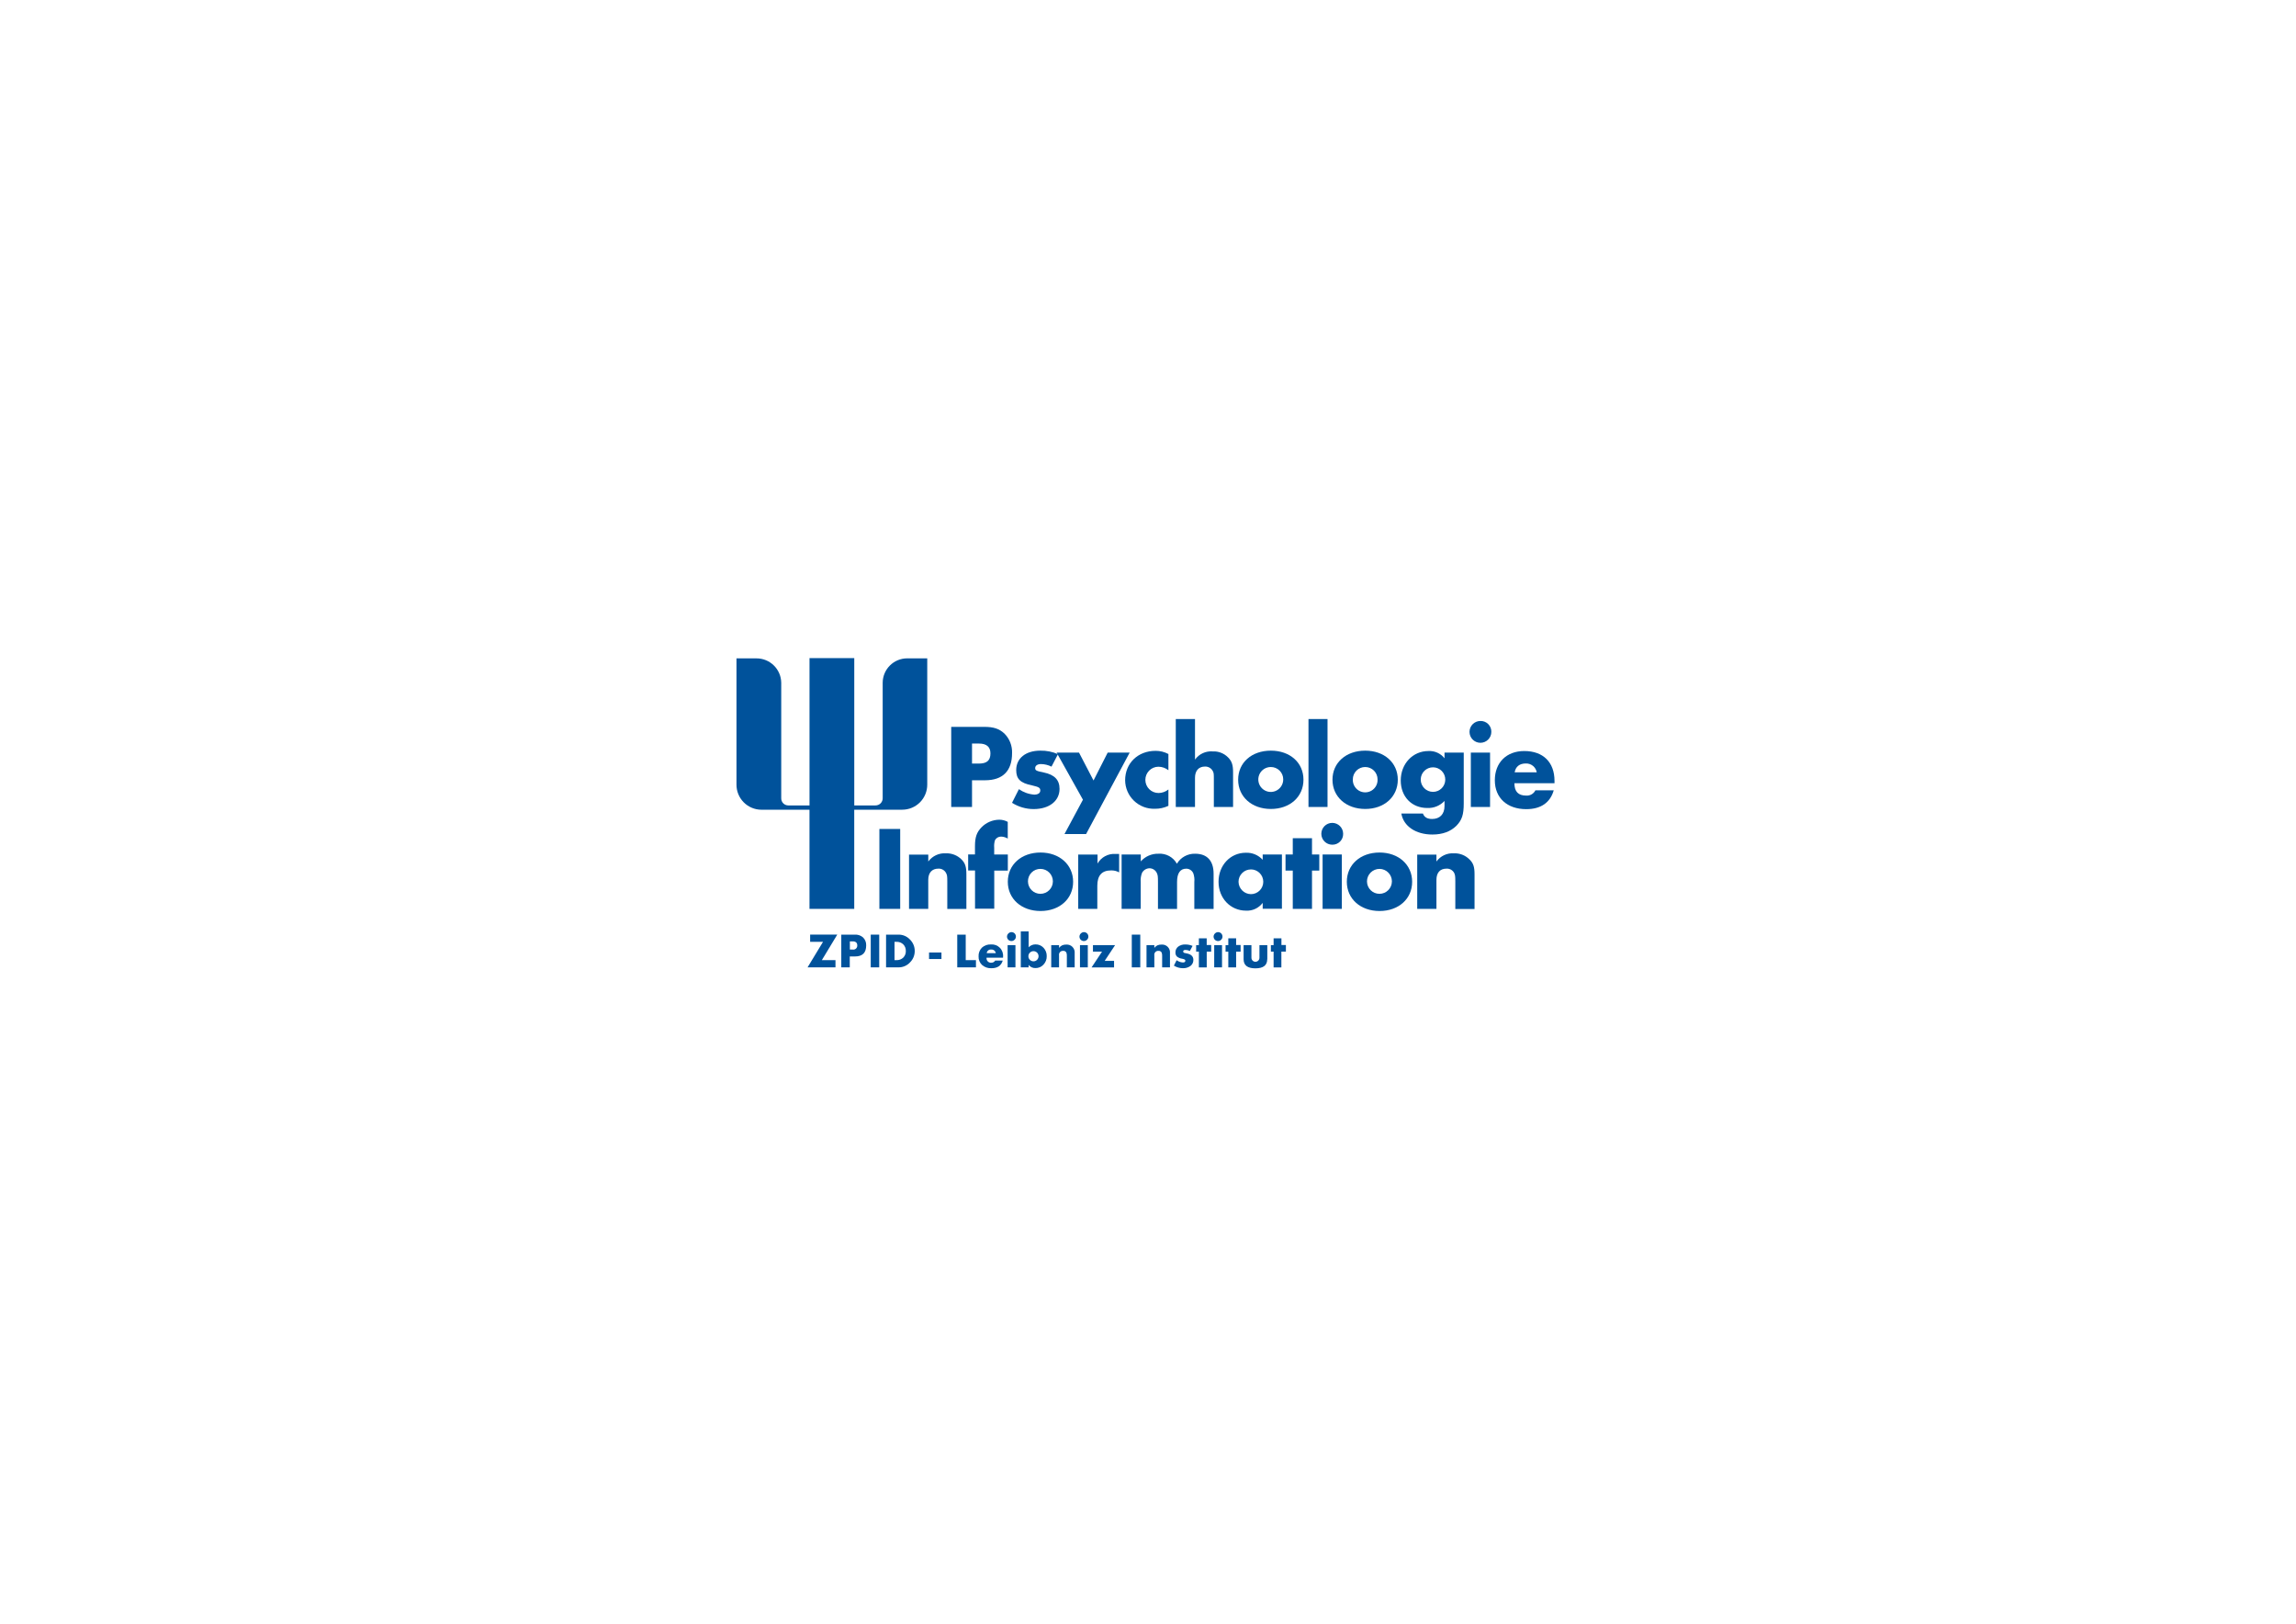
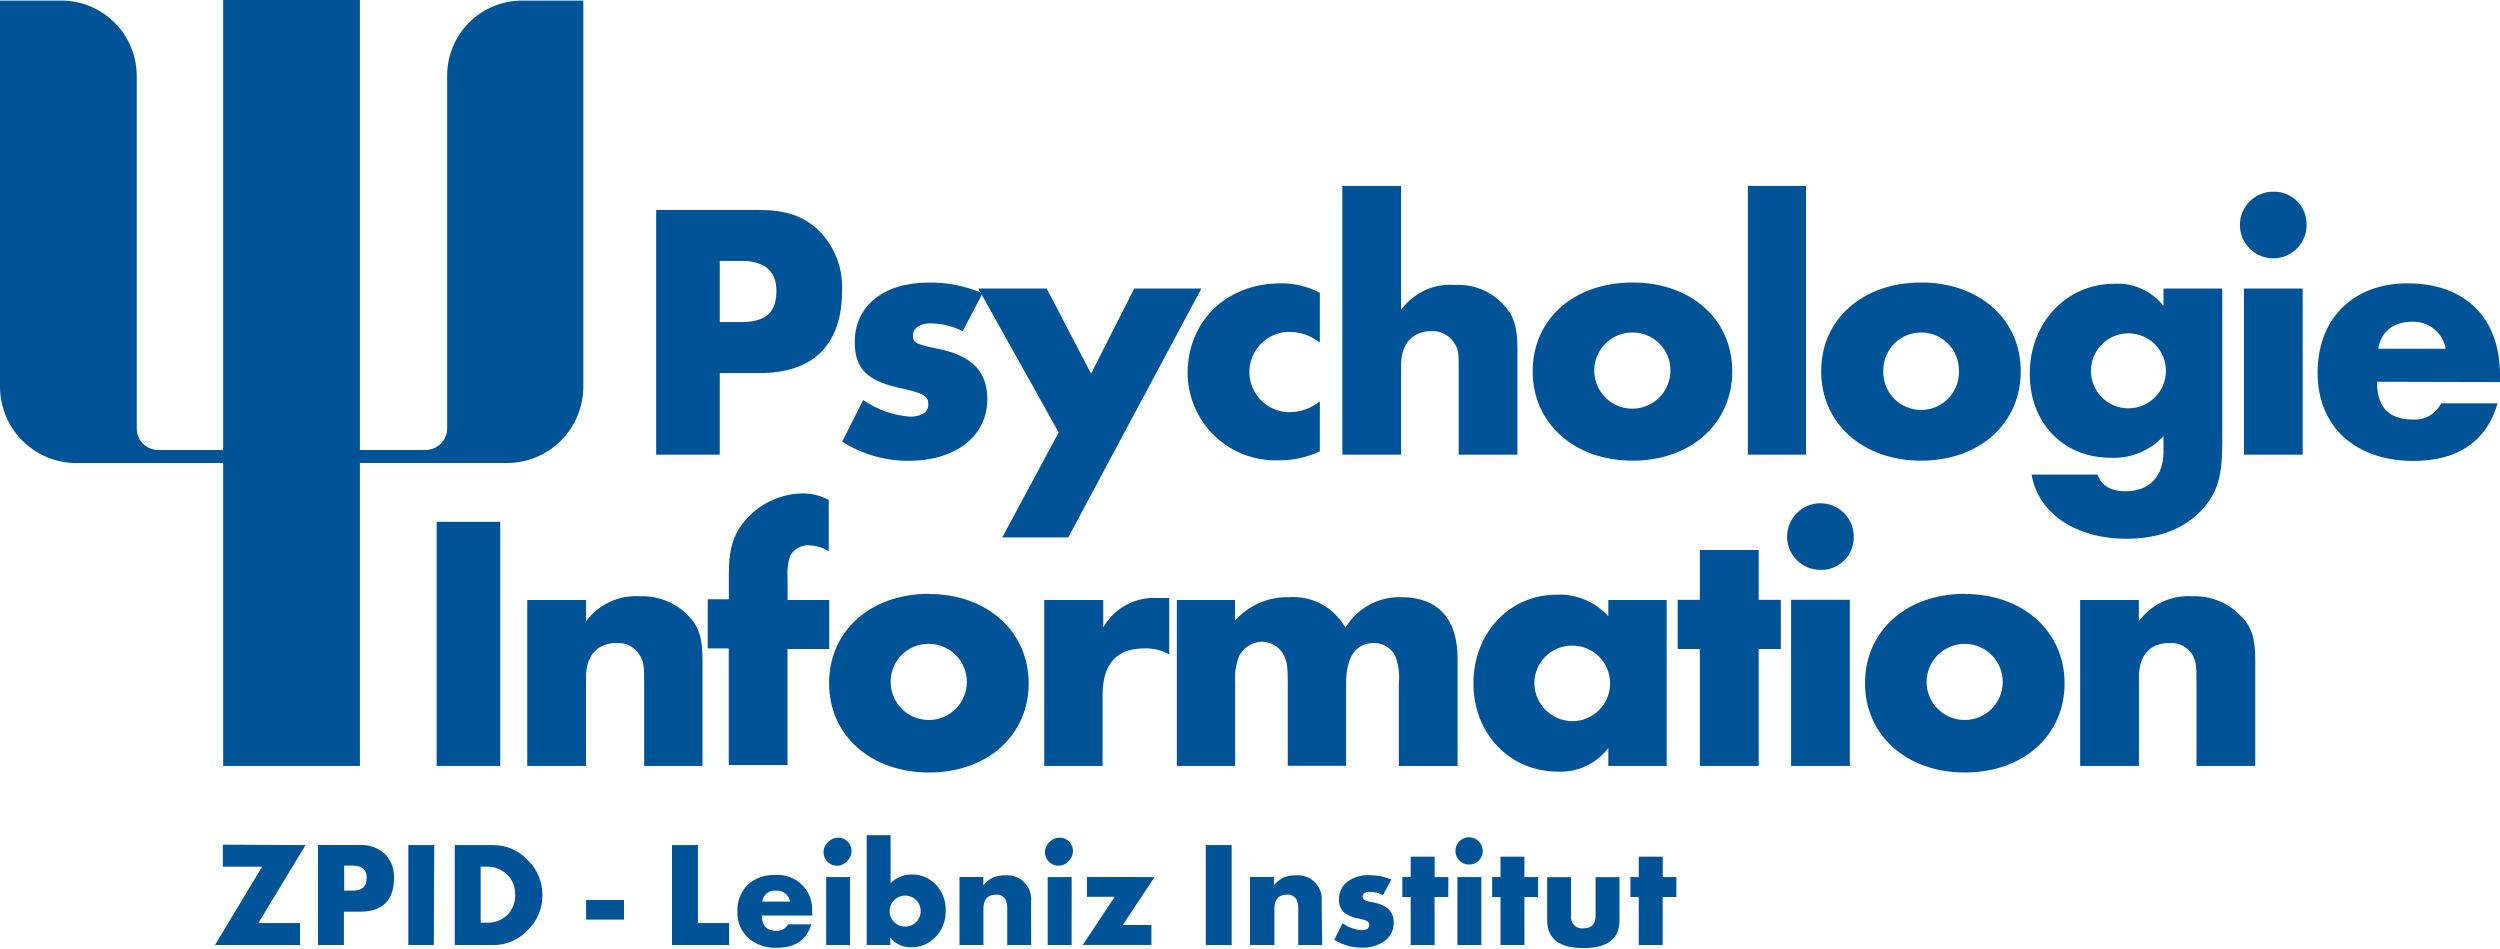
- <svg xmlns="http://www.w3.org/2000/svg" id="Ebene_1" data-name="Ebene 1" viewBox="0 0 841.89 595.28">
-   <defs>
-     <style>.cls-1,.cls-2{fill:#00529b;}.cls-1{fill-rule:evenodd;}</style>
-   </defs>
-   <polygon class="cls-1" points="330.08 303.91 322.45 303.91 322.45 333.21 330.08 333.21 330.08 303.91 330.08 303.91" />
-   <path class="cls-1" d="M333.32,313.27v19.94h7.05V322.56c0-2.59,1.37-4.1,3.67-4.1a3,3,0,0,1,2.81,1.51c0.43,0.79.5,1.15,0.5,3.17v10.08h7V320.54c0-2.73-.43-4.1-1.8-5.47a7.71,7.71,0,0,0-5.69-2.23,7.45,7.45,0,0,0-6.48,3v-2.52h-7.05Z" />
-   <path class="cls-1" d="M364.55,319.17h5v-5.9h-5v-2.45a7.34,7.34,0,0,1,.29-2.81,2.51,2.51,0,0,1,2.23-1.3,5,5,0,0,1,2.45.72v-6.12a6.4,6.4,0,0,0-3.1-.79,9.23,9.23,0,0,0-6.55,2.81c-1.73,1.8-2.37,3.6-2.37,6.91v3H355v5.9h2.52v14h7.05v-14h0Z" />
-   <path class="cls-1" d="M381.54,312.55c-7.05,0-12,4.46-12,10.72s5,10.72,12,10.72,11.95-4.46,11.95-10.72-5-10.72-11.95-10.72h0Zm0,6a4.57,4.57,0,1,1-4.61,4.61,4.53,4.53,0,0,1,4.61-4.61h0Z" />
-   <path class="cls-1" d="M395.36,313.27v19.94h7v-8.49q0-5.61,5-5.61a5.6,5.6,0,0,1,3,.72v-6.76h-1.37a7,7,0,0,0-6.55,3.53v-3.31h-7Z" />
-   <path class="cls-1" d="M411.27,313.27v19.94h7v-9.86a7.51,7.51,0,0,1,.5-3.38,3.21,3.21,0,0,1,2.74-1.65,3,3,0,0,1,2.73,1.87c0.29,0.72.36,1.08,0.36,3.17v9.86h7v-9.86c0-3.24,1.15-4.89,3.38-4.89a2.81,2.81,0,0,1,2.59,1.73,7.49,7.49,0,0,1,.36,3.17v9.86H445V320.33c0-4.75-2.37-7.34-6.76-7.34a7.54,7.54,0,0,0-6.7,3.67,7.15,7.15,0,0,0-6.76-3.67,8.37,8.37,0,0,0-6.48,2.81v-2.52h-7Z" />
-   <path class="cls-1" d="M463,313.27v1.95a7.91,7.91,0,0,0-6.19-2.59c-5.69,0-10,4.61-10,10.65s4.39,10.58,10.08,10.58A7.14,7.14,0,0,0,463,331v2.16h7.05V313.27H463Zm-4.32,5.47a4.53,4.53,0,1,1,0,9.07,4.61,4.61,0,0,1-4.54-4.53,4.52,4.52,0,0,1,4.54-4.53h0Z" />
-   <path class="cls-1" d="M488.5,301.68a4,4,0,0,0-4,4,4,4,0,0,0,4,4,3.9,3.9,0,0,0,4-4,4,4,0,0,0-4-4h0Z" />
-   <polygon class="cls-1" points="492.02 313.27 484.97 313.27 484.97 333.21 492.02 333.21 492.02 313.27 492.02 313.27" />
-   <path class="cls-1" d="M505.85,312.55c-7.05,0-12,4.46-12,10.72s5,10.72,12,10.72,11.95-4.46,11.95-10.72-5-10.72-11.95-10.72h0Zm0,6a4.57,4.57,0,1,1-4.61,4.61,4.59,4.59,0,0,1,4.61-4.61h0Z" />
-   <path class="cls-1" d="M519.66,313.27v19.94h7.05V322.56c0-2.59,1.29-4.1,3.67-4.1A3,3,0,0,1,533.2,320c0.36,0.79.43,1.15,0.43,3.17v10.08h7.05V320.54c0-2.73-.43-4.1-1.87-5.47a7.59,7.59,0,0,0-5.69-2.23,7.33,7.33,0,0,0-6.41,3v-2.52h-7.05Z" />
-   <path class="cls-1" d="M356.42,286.06h4.75c6.55,0,9.93-3.45,9.93-9.93a9.59,9.59,0,0,0-2.81-7.2c-1.94-1.8-4-2.45-7.41-2.45H348.79v29.37h7.63v-9.79h0Zm0-6.12V272.6H359c2.73,0,4.17,1.22,4.17,3.6,0,2.59-1.29,3.74-4.25,3.74h-2.52Z" />
-   <path class="cls-1" d="M387.95,276.49a15.36,15.36,0,0,0-6.48-1.29c-5.4,0-8.85,2.81-8.85,7.13,0,3.24,1.51,4.75,5.83,5.61,2.45,0.58,3,.86,3,1.87s-0.93,1.51-2.23,1.51a11.38,11.38,0,0,1-5.61-2l-2.52,5a14.81,14.81,0,0,0,7.92,2.3c5.76,0,9.5-3,9.5-7.41,0-3.24-1.8-5.18-5.76-6-2.88-.57-3.17-0.79-3.17-1.65s0.86-1.44,2.09-1.44a8.78,8.78,0,0,1,3.89.94l2.37-4.54h0Z" />
-   <polygon class="cls-1" points="397.09 293.19 390.32 305.78 398.24 305.78 414.22 275.92 406.16 275.92 400.97 286.14 395.65 275.92 387.44 275.92 397.09 293.19 397.09 293.19" />
-   <path class="cls-1" d="M428.4,276.42a9.78,9.78,0,0,0-4.68-1.15c-6.48,0-11.16,4.53-11.16,10.8a10.55,10.55,0,0,0,10.87,10.44,11.28,11.28,0,0,0,5-1.08v-6a5.81,5.81,0,0,1-3.6,1.3,4.82,4.82,0,1,1-.07-9.64,6,6,0,0,1,3.67,1.29v-6h0Z" />
-   <path class="cls-1" d="M431.13,263.61v32.24h7.05V285.13c0-2.59,1.37-4.1,3.67-4.1a3.09,3.09,0,0,1,2.81,1.58c0.43,0.72.43,1.15,0.43,3.17v10.08h7.05V283.18c0-2.73-.43-4.1-1.87-5.54a7.37,7.37,0,0,0-5.61-2.16,7.27,7.27,0,0,0-6.48,3V263.61h-7.05Z" />
-   <path class="cls-1" d="M466,275.2c-7.05,0-12,4.39-12,10.65s5,10.73,12,10.73,11.95-4.46,11.95-10.73S473,275.2,466,275.2h0Zm0,6a4.52,4.52,0,0,1,4.53,4.54,4.57,4.57,0,1,1-4.53-4.54h0Z" />
-   <polygon class="cls-1" points="486.77 263.61 479.79 263.61 479.79 295.85 486.77 295.85 486.77 263.61 486.77 263.61" />
-   <path class="cls-1" d="M500.59,275.2c-7,0-12,4.39-12,10.65s5,10.73,12,10.73,11.95-4.46,11.95-10.73-5-10.65-11.95-10.65h0Zm0,6a4.52,4.52,0,0,1,4.53,4.54,4.54,4.54,0,1,1-9.07,0,4.52,4.52,0,0,1,4.54-4.54h0Z" />
-   <path class="cls-1" d="M536.72,275.91h-7.05V278a7,7,0,0,0-5.9-2.66c-5.76,0-10.15,4.68-10.15,10.8,0,5.9,4,10.08,9.71,10.08a8.12,8.12,0,0,0,6.34-2.59v1.87c0,3-1.73,4.75-4.54,4.75-1.8,0-2.88-.65-3.38-2h-7.91c0.79,4.68,5.33,7.7,11.37,7.7q5.61,0,8.85-3.24c2-2.09,2.66-4,2.66-8.21V275.91h0Zm-11.23,5.4a4.5,4.5,0,1,1-4.54,4.46,4.5,4.5,0,0,1,4.54-4.46h0Z" />
-   <path class="cls-1" d="M546.37,275.91h-7.05v19.94h7.05V275.91h0Zm-3.53-11.59a4,4,0,0,0-4,4,4,4,0,0,0,4,4,4,4,0,0,0,4-4,3.9,3.9,0,0,0-4-4h0Z" />
-   <path class="cls-1" d="M570,287.14v-0.86c0-6.84-4.17-10.94-11.08-10.94-6.55,0-10.8,4.25-10.8,10.73s4.54,10.58,11.52,10.58c5.33,0,8.78-2.37,10.08-6.91H563a3.51,3.51,0,0,1-3.38,1.94c-2.88,0-4.32-1.44-4.32-4.53H570Zm-14.61-4c0.36-2.09,1.8-3.24,4.1-3.24a3.94,3.94,0,0,1,4,3.24h-8.06Z" />
-   <path class="cls-1" d="M296.82,333.21V296.86H279.19a9.17,9.17,0,0,1-9.14-9.21V241.37h7.27a9.06,9.06,0,0,1,9.14,8.93v42.32a2.58,2.58,0,0,0,2.52,2.66h7.85v-54h16.41v54H321a2.61,2.61,0,0,0,2.66-2.66V250.29a9,9,0,0,1,9-8.93H340v46.28a9.17,9.17,0,0,1-9.14,9.21H313.23v36.35H296.82Z" />
-   <polygon class="cls-1" points="481.08 319.17 481.08 313.27 481.08 307.3 474.03 307.3 474.03 313.27 474.03 319.17 474.03 333.21 481.08 333.21 481.08 319.17 481.08 319.17" />
-   <polygon class="cls-1" points="471.37 313.27 483.75 313.27 483.75 319.17 471.37 319.17 471.37 313.27 471.37 313.27" />
-   <path class="cls-2" d="M307,342.65L301.35,352h5v2.64H296.12l5.67-9.36h-4.73v-2.64H307Z" />
-   <path class="cls-2" d="M317.61,346.59q0,4.06-4.07,4.06h-1.95v4h-3.11v-12h4.95a4.2,4.2,0,0,1,3,1A3.83,3.83,0,0,1,317.61,346.59Zm-3.27,0q0-1.47-1.71-1.47h-1v3h1A1.44,1.44,0,0,0,314.34,346.62Z" />
-   <path class="cls-2" d="M322.39,354.65h-3.11v-12h3.11v12Z" />
-   <path class="cls-2" d="M335.41,348.64a5.81,5.81,0,0,1-1.76,4.22,5.63,5.63,0,0,1-4.14,1.79H324.9v-12h4.61a5.63,5.63,0,0,1,4.14,1.79A5.79,5.79,0,0,1,335.41,348.64Zm-3.27,0a3.25,3.25,0,0,0-.94-2.43,3.39,3.39,0,0,0-2.48-.92H328V352h0.72a3.39,3.39,0,0,0,2.48-.92A3.28,3.28,0,0,0,332.15,348.64Z" />
-   <path class="cls-2" d="M345.21,351.59h-4.55V349.2h4.55v2.39Z" />
-   <path class="cls-2" d="M357.82,354.65H351v-12h3.11V352h3.75v2.64Z" />
-   <path class="cls-2" d="M367.81,351.1h-6.06a1.61,1.61,0,0,0,1.78,1.84,1.57,1.57,0,0,0,1.38-.78h2.77q-0.83,2.81-4.14,2.81a4.88,4.88,0,0,1-3.43-1.18,4.06,4.06,0,0,1-1.29-3.14,4.26,4.26,0,0,1,1.22-3.22,4.57,4.57,0,0,1,3.31-1.18,4.13,4.13,0,0,1,4.45,4.47v0.38Zm-2.68-1.67a1.56,1.56,0,0,0-1.66-1.31,1.47,1.47,0,0,0-1.66,1.31h3.31Z" />
-   <path class="cls-2" d="M372.51,343.36a1.57,1.57,0,0,1-.47,1.14,1.62,1.62,0,1,1-2.29-2.29A1.61,1.61,0,0,1,372.51,343.36Zm-0.17,11.29h-2.87V346.5h2.87v8.16Z" />
-   <path class="cls-2" d="M383.81,350.56a4.34,4.34,0,0,1-1.19,3.09,3.87,3.87,0,0,1-2.93,1.26,3,3,0,0,1-2.52-1.17v0.9h-2.87V341.46h2.88v5.83a3.43,3.43,0,0,1,2.54-1.06,3.87,3.87,0,0,1,2.92,1.24A4.32,4.32,0,0,1,383.81,350.56Zm-3,0a1.84,1.84,0,0,0-1.85-1.85,1.81,1.81,0,0,0-1.32.54,1.79,1.79,0,0,0-.55,1.33,1.77,1.77,0,0,0,.55,1.31,1.81,1.81,0,0,0,1.32.54,1.77,1.77,0,0,0,1.31-.55A1.82,1.82,0,0,0,380.81,350.56Z" />
-   <path class="cls-2" d="M394.06,354.65h-2.87v-4.12a3.19,3.19,0,0,0-.18-1.3,1.19,1.19,0,0,0-1.16-.63,1.42,1.42,0,0,0-1.52,1.67v4.37h-2.87V346.5h2.87v1a3.38,3.38,0,0,1,1.16-.94,3.69,3.69,0,0,1,1.49-.26,2.87,2.87,0,0,1,3.08,3.15v5.18Z" />
-   <path class="cls-2" d="M399.08,343.36a1.57,1.57,0,0,1-.47,1.14,1.62,1.62,0,1,1-2.29-2.29A1.61,1.61,0,0,1,399.08,343.36Zm-0.17,11.29H396V346.5h2.87v8.16Z" />
-   <path class="cls-2" d="M408.88,346.5l-3.82,5.77h3.44v2.39h-8.24l3.83-5.77h-3.33V346.5h8.12Z" />
-   <path class="cls-2" d="M418.13,354.65H415v-12h3.11v12Z" />
-   <path class="cls-2" d="M429,354.65h-2.87v-4.12a3.23,3.23,0,0,0-.18-1.3,1.19,1.19,0,0,0-1.16-.63,1.42,1.42,0,0,0-1.52,1.67v4.37h-2.87V346.5h2.87v1a3.38,3.38,0,0,1,1.16-.94,3.69,3.69,0,0,1,1.49-.26,2.86,2.86,0,0,1,3.08,3.15v5.18Z" />
-   <path class="cls-2" d="M437.58,351.92a2.67,2.67,0,0,1-1.06,2.21,4.47,4.47,0,0,1-2.82.83,6.32,6.32,0,0,1-3.26-.94l1-2a4.21,4.21,0,0,0,2.3.84c0.6,0,.9-0.21.9-0.63a0.49,0.49,0,0,0-.23-0.45,3.69,3.69,0,0,0-1-.31,3.79,3.79,0,0,1-1.86-.79,2,2,0,0,1-.54-1.51,2.58,2.58,0,0,1,1-2.12,4.11,4.11,0,0,1,2.65-.79,6.73,6.73,0,0,1,2.63.52l-1,1.87a3.54,3.54,0,0,0-1.57-.39q-0.88,0-.88.59a0.6,0.6,0,0,0,.5.52l0.79,0.16Q437.58,350,437.58,351.92Z" />
-   <path class="cls-2" d="M444.12,348.89h-1.64v5.77H439.6v-5.77h-1V346.5h1V344h2.87v2.45h1.64v2.39Z" />
-   <path class="cls-2" d="M448.26,343.36a1.57,1.57,0,0,1-.47,1.14,1.62,1.62,0,1,1-2.29-2.29A1.61,1.61,0,0,1,448.26,343.36Zm-0.17,11.29h-2.87V346.5h2.87v8.16Z" />
-   <path class="cls-2" d="M454.9,348.89h-1.64v5.77h-2.87v-5.77h-1V346.5h1V344h2.87v2.45h1.64v2.39Z" />
-   <path class="cls-2" d="M464.66,351.68q0,3.33-4.33,3.33T456,351.68V346.5h2.87v4.63a1.47,1.47,0,1,0,2.94,0V346.5h2.88v5.19Z" />
-   <path class="cls-2" d="M471.49,348.89h-1.64v5.77H467v-5.77h-1V346.5h1V344h2.87v2.45h1.64v2.39Z" />
+ <svg xmlns="http://www.w3.org/2000/svg" viewBox="0 0 300 113.77">
+   <path fill="#005396" fill-rule="evenodd" d="M60.03 62.62H52.4v29.29h7.63V62.62M63.27 72v19.91h7.05V81.26c0-2.59 1.37-4.1 3.67-4.1a3 3 0 0 1 2.81 1.51c.43.79.5 1.15.5 3.17v10.07h7V79.25c0-2.73-.43-4.1-1.8-5.47a7.71 7.71 0 0 0-5.69-2.23 7.45 7.45 0 0 0-6.48 3V72zM94.51 77.88h5V72h-5v-2.47a7.34 7.34 0 0 1 .29-2.81 2.51 2.51 0 0 1 2.2-1.29 5 5 0 0 1 2.45.72V60a6.4 6.4 0 0 0-3.1-.79A9.23 9.23 0 0 0 89.83 62c-1.73 1.8-2.37 3.6-2.37 6.91v3h-2.53v5.9h2.52v14h7.05v-14zM111.49 71.26c-7.05 0-12 4.46-12 10.72s5 10.72 12 10.72 11.95-4.46 11.95-10.7-5-10.72-11.95-10.72zm0 6a4.57 4.57 0 1 1-4.61 4.61 4.53 4.53 0 0 1 4.61-4.61zM125.31 72v19.91h7v-8.49q0-5.61 5-5.61a5.6 5.6 0 0 1 3 .72v-6.77h-1.37a7 7 0 0 0-6.55 3.53V72zM141.22 72v19.91h7v-9.86a7.51 7.51 0 0 1 .5-3.38 3.21 3.21 0 0 1 2.72-1.67 3 3 0 0 1 2.73 1.87c.29.72.36 1.08.36 3.17v9.86h7v-9.85c0-3.24 1.15-4.89 3.38-4.89a2.81 2.81 0 0 1 2.59 1.73 7.49 7.49 0 0 1 .36 3.17v9.86h7.05V79c0-4.75-2.37-7.34-6.76-7.34a7.54 7.54 0 0 0-6.7 3.67 7.15 7.15 0 0 0-6.76-3.67 8.37 8.37 0 0 0-6.48 2.81V72zM193 72v1.95a7.91 7.91 0 0 0-6.19-2.59c-5.69 0-10 4.61-10 10.65s4.39 10.58 10.08 10.58a7.14 7.14 0 0 0 6.11-2.84v2.16h7V72zm-4.32 5.47a4.53 4.53 0 1 1 0 9.07 4.61 4.61 0 0 1-4.56-4.54 4.52 4.52 0 0 1 4.54-4.53zM218.45 60.39a4 4 0 0 0-4 4 4 4 0 0 0 4 4 3.9 3.9 0 0 0 4-4 4 4 0 0 0-4-4zM221.98 71.98h-7.05v19.93h7.05V71.98M235.8 71.26c-7.05 0-12 4.46-12 10.72s5 10.72 12 10.72 11.95-4.46 11.95-10.7-5-10.72-11.95-10.72zm0 6a4.57 4.57 0 1 1-4.61 4.61 4.59 4.59 0 0 1 4.61-4.61zM249.62 72v19.91h7.05V81.26c0-2.59 1.29-4.1 3.67-4.1a3 3 0 0 1 2.81 1.51c.36.79.43 1.15.43 3.17v10.07h7.05V79.25c0-2.73-.43-4.1-1.87-5.47a7.59 7.59 0 0 0-5.69-2.23 7.33 7.33 0 0 0-6.41 3V72zM86.37 44.77h4.75c6.55 0 9.93-3.45 9.93-9.93a9.59 9.59 0 0 0-2.81-7.2c-1.94-1.8-4-2.45-7.41-2.45H78.74v29.37h7.63v-9.79zm0-6.12v-7.34H89c2.73 0 4.17 1.22 4.17 3.6 0 2.59-1.29 3.74-4.25 3.74zM117.9 35.2a15.36 15.36 0 0 0-6.48-1.29c-5.4 0-8.85 2.81-8.85 7.13 0 3.24 1.51 4.75 5.83 5.61 2.45.58 3 .86 3 1.87s-.91 1.48-2.21 1.48a11.38 11.38 0 0 1-5.61-2l-2.52 5a14.81 14.81 0 0 0 7.92 2.3c5.76 0 9.5-3 9.5-7.41 0-3.24-1.8-5.18-5.76-6-2.88-.57-3.17-.79-3.17-1.65s.86-1.44 2.09-1.44a8.78 8.78 0 0 1 3.89.94l2.37-4.54z" />
+   <path fill="#005396" fill-rule="evenodd" d="M127.04 51.89l-6.77 12.6h7.92l15.98-29.87h-8.06l-5.18 10.22-5.33-10.22h-8.21l9.65 17.27M158.35 35.12a9.78 9.78 0 0 0-4.68-1.12c-6.48 0-11.16 4.53-11.16 10.8a10.55 10.55 0 0 0 10.87 10.44 11.28 11.28 0 0 0 5-1.08v-6a5.81 5.81 0 0 1-3.6 1.3 4.82 4.82 0 1 1-.07-9.64 6 6 0 0 1 3.67 1.29v-6zM161.08 22.31v32.25h7.05V43.83c0-2.59 1.37-4.1 3.67-4.1a3.09 3.09 0 0 1 2.81 1.58c.43.72.43 1.15.43 3.17v10.08h7.05V41.89c0-2.73-.43-4.1-1.87-5.54a7.37 7.37 0 0 0-5.61-2.16 7.27 7.27 0 0 0-6.48 3V22.31zM195.92 33.9c-7.05 0-12 4.39-12 10.65s5 10.73 12 10.73 11.95-4.46 11.95-10.73-5-10.65-11.95-10.65zm0 6a4.52 4.52 0 0 1 4.53 4.54 4.57 4.57 0 1 1-4.53-4.54zM216.72 22.31h-6.98v32.25h6.98V22.31M230.54 33.9c-7 0-12 4.39-12 10.65s5 10.73 12 10.73 11.95-4.46 11.95-10.73-5-10.65-11.95-10.65zm0 6a4.52 4.52 0 0 1 4.53 4.54 4.54 4.54 0 1 1-9.07 0 4.52 4.52 0 0 1 4.54-4.54zM266.67 34.62h-7.05v2.09a7 7 0 0 0-5.9-2.66c-5.76 0-10.15 4.68-10.15 10.8 0 5.9 4 10.08 9.71 10.08a8.12 8.12 0 0 0 6.34-2.59v1.86c0 3-1.73 4.75-4.54 4.75-1.8 0-2.88-.65-3.38-2h-7.91c.79 4.68 5.33 7.7 11.37 7.7q5.61 0 8.85-3.24c2-2.09 2.66-4 2.66-8.21V34.62zM255.45 40a4.5 4.5 0 1 1-4.54 4.46 4.5 4.5 0 0 1 4.54-4.46zM276.32 34.62h-7.05v19.94h7.05V34.62zM272.79 23a4 4 0 0 0-4 4 4 4 0 0 0 4 4 4 4 0 0 0 4-4 3.9 3.9 0 0 0-4-4zM300 45.85V45c0-6.85-4.17-11-11.09-11-6.55 0-10.8 4.25-10.8 10.73s4.54 10.58 11.52 10.58c5.33 0 8.78-2.37 10.08-6.91h-6.77a3.51 3.51 0 0 1-3.38 1.94c-2.88 0-4.32-1.44-4.32-4.53zm-14.61-4c.36-2.09 1.8-3.24 4.1-3.24a3.94 3.94 0 0 1 4 3.24zM26.78 91.91V55.57H9.14A9.17 9.17 0 0 1 0 46.35V.07h7.27A9.06 9.06 0 0 1 16.41 9v42.32A2.58 2.58 0 0 0 18.93 54h7.85V0h16.41v54H51a2.61 2.61 0 0 0 2.66-2.66V9a9 9 0 0 1 9-8.93H70v46.28a9.17 9.17 0 0 1-9.14 9.21H43.19v36.35zM211.04 77.88V66h-7.06v25.91h7.06V77.88" />
+   <path fill="#005396" fill-rule="evenodd" d="M201.32 71.98h12.38v5.9h-12.38v-5.9" />
+   <path d="M36.67 101.41L31 110.77h5v2.64H25.79l5.67-9.41h-4.72v-2.64zM47.28 105.34q0 4.06-4.07 4.06h-1.94v4h-3.11v-12h4.95a4.2 4.2 0 0 1 3 1 3.82 3.82 0 0 1 1.17 2.94zm-3.27 0q0-1.47-1.71-1.47h-1v3h1q1.7.04 1.7-1.49zM52.06 113.41H49v-12h3.11zM65.09 107.4a5.81 5.81 0 0 1-1.76 4.22 5.63 5.63 0 0 1-4.14 1.79h-4.62v-12h4.61a5.63 5.63 0 0 1 4.14 1.79 5.79 5.79 0 0 1 1.77 4.2zm-3.27 0a3.25 3.25 0 0 0-.94-2.43 3.39 3.39 0 0 0-2.48-.97h-.72v6.72h.72a3.39 3.39 0 0 0 2.48-.92 3.28 3.28 0 0 0 .94-2.4zM74.88 110.35h-4.55V108h4.55zM87.49 113.41h-6.85v-12h3.11v9.36h3.75zM97.48 109.86h-6.06q0 1.84 1.78 1.84a1.57 1.57 0 0 0 1.38-.78h2.77q-.83 2.81-4.14 2.81a4.88 4.88 0 0 1-3.43-1.18 4.06 4.06 0 0 1-1.29-3.14 4.26 4.26 0 0 1 1.22-3.22A4.57 4.57 0 0 1 93 105a4.13 4.13 0 0 1 4.45 4.47zm-2.68-1.67a1.56 1.56 0 0 0-1.66-1.31 1.47 1.47 0 0 0-1.66 1.31zM102.19 102.12a1.57 1.57 0 0 1-.47 1.14 1.62 1.62 0 1 1-2.29-2.26 1.61 1.61 0 0 1 2.76 1.15zm-.19 11.29h-2.86v-8.16H102zM113.48 109.32a4.34 4.34 0 0 1-1.19 3.09 3.87 3.87 0 0 1-2.93 1.26 3 3 0 0 1-2.52-1.17v.9H104v-13.18h2.87V106a3.43 3.43 0 0 1 2.54-1.06 3.87 3.87 0 0 1 2.92 1.24 4.32 4.32 0 0 1 1.15 3.14zm-3 0a1.84 1.84 0 0 0-1.85-1.85 1.81 1.81 0 0 0-1.32.54 1.79 1.79 0 0 0-.55 1.33 1.77 1.77 0 0 0 .55 1.31 1.81 1.81 0 0 0 1.32.54 1.77 1.77 0 0 0 1.31-.55 1.82 1.82 0 0 0 .54-1.32zM123.74 113.41h-2.87v-4.12a3.21 3.21 0 0 0-.18-1.3 1.19 1.19 0 0 0-1.16-.63q-1.52 0-1.52 1.67v4.37h-2.87v-8.16H118v1a3.38 3.38 0 0 1 1.16-.94 3.69 3.69 0 0 1 1.49-.26 2.87 2.87 0 0 1 3.08 3.15zM128.76 102.12a1.57 1.57 0 0 1-.47 1.14A1.62 1.62 0 1 1 126 101a1.61 1.61 0 0 1 2.76 1.15zm-.17 11.29h-2.87v-8.16h2.88zM138.55 105.25l-3.82 5.75h3.44v2.39h-8.24l3.83-5.77h-3.33v-2.39zM147.8 113.41h-3.11v-12h3.11zM158.66 113.41h-2.87v-4.12a3.21 3.21 0 0 0-.18-1.3 1.19 1.19 0 0 0-1.16-.63q-1.52 0-1.52 1.67v4.37H150v-8.16h2.87v1a3.38 3.38 0 0 1 1.16-.94 3.69 3.69 0 0 1 1.49-.26 2.86 2.86 0 0 1 3.08 3.15zM167.25 110.68a2.66 2.66 0 0 1-1.06 2.21 4.47 4.47 0 0 1-2.82.83 6.3 6.3 0 0 1-3.26-.94l1-2a4.2 4.2 0 0 0 2.3.84q.9 0 .9-.63a.49.49 0 0 0-.23-.45 3.75 3.75 0 0 0-1-.31 3.78 3.78 0 0 1-1.86-.79 2 2 0 0 1-.54-1.51 2.58 2.58 0 0 1 1-2.12 4.12 4.12 0 0 1 2.65-.79 6.74 6.74 0 0 1 2.63.52l-1 1.87a3.53 3.53 0 0 0-1.57-.39q-.88 0-.88.59 0 .34.5.52l.79.16q2.45.45 2.45 2.39zM173.79 107.64h-1.64v5.77h-2.87v-5.77h-1v-2.39h1v-2.45h2.88v2.45h1.64zM177.93 102.12a1.58 1.58 0 0 1-.47 1.14 1.64 1.64 0 1 1 .47-1.14zm-.17 11.29h-2.87v-8.16h2.87zM184.57 107.64h-1.64v5.77h-2.87v-5.77h-1v-2.39h1v-2.45h2.87v2.45h1.64zM194.34 110.44q0 3.33-4.33 3.33t-4.35-3.33v-5.18h2.87v4.63a1.32 1.32 0 0 0 1.48 1.51q1.46 0 1.46-1.51v-4.63h2.87zM201.16 107.64h-1.64v5.77h-2.87v-5.77h-1v-2.39h1v-2.45h2.88v2.45h1.64z" fill="#005396" />
</svg>
